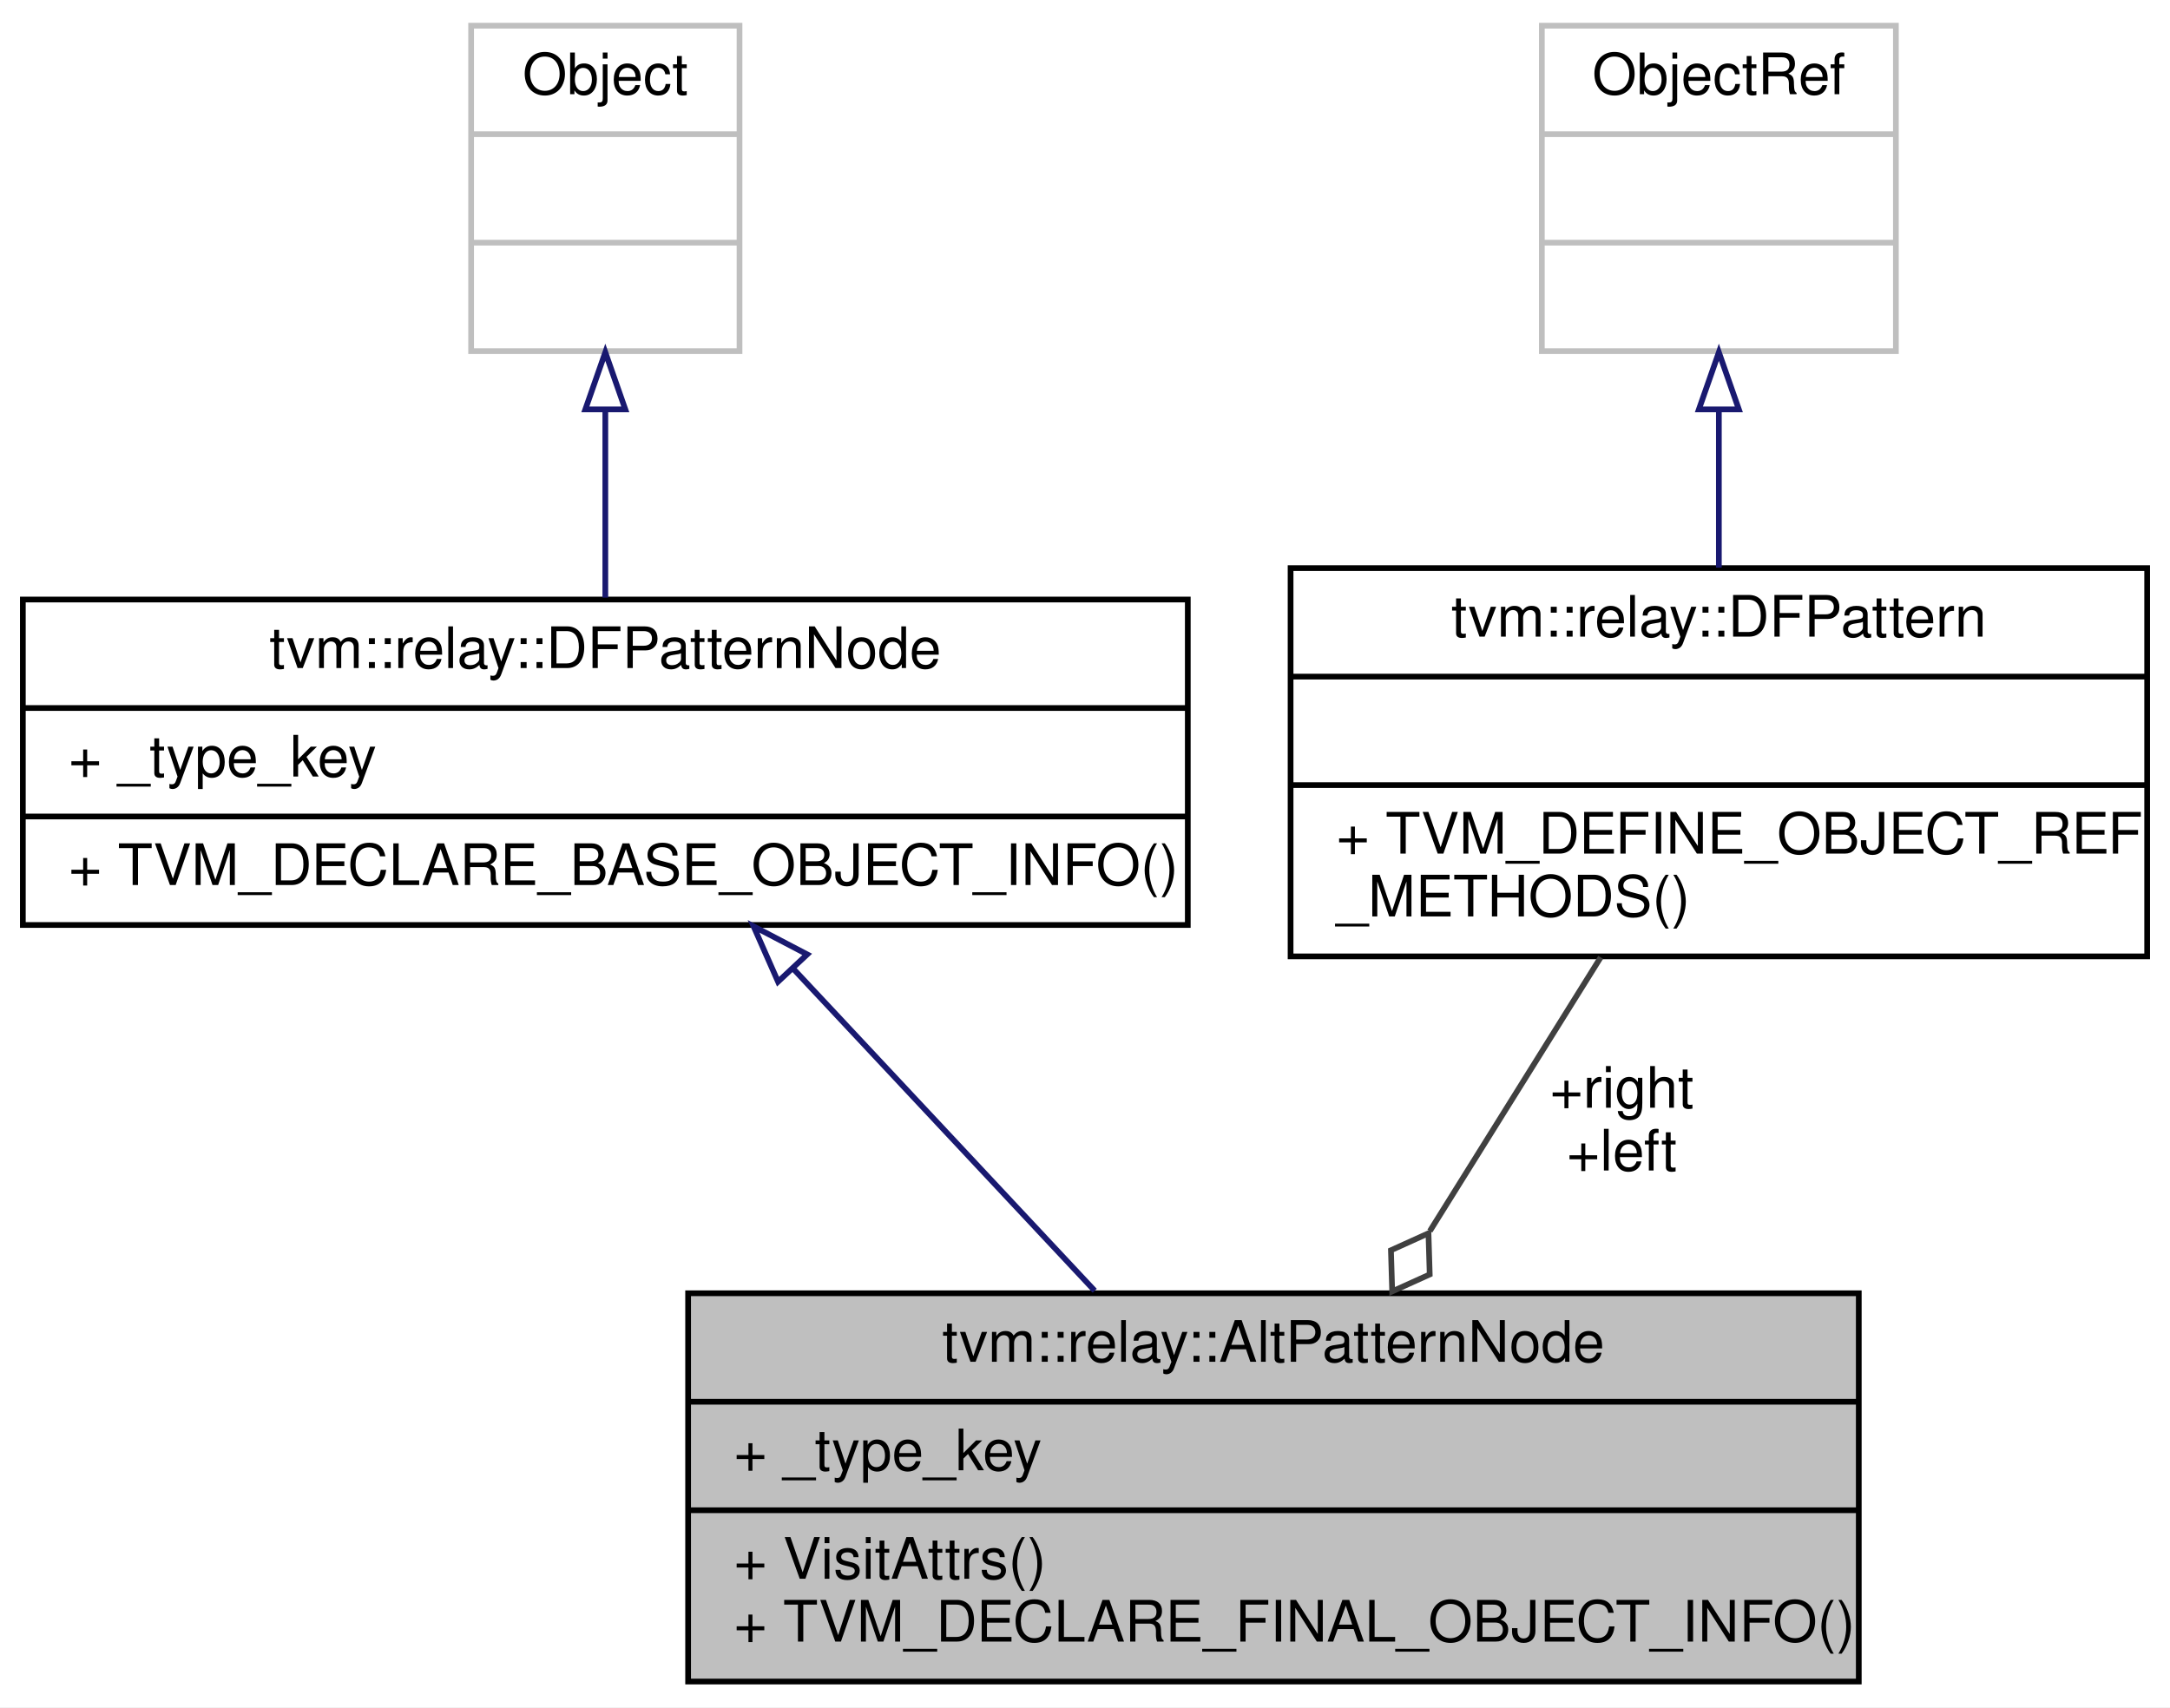
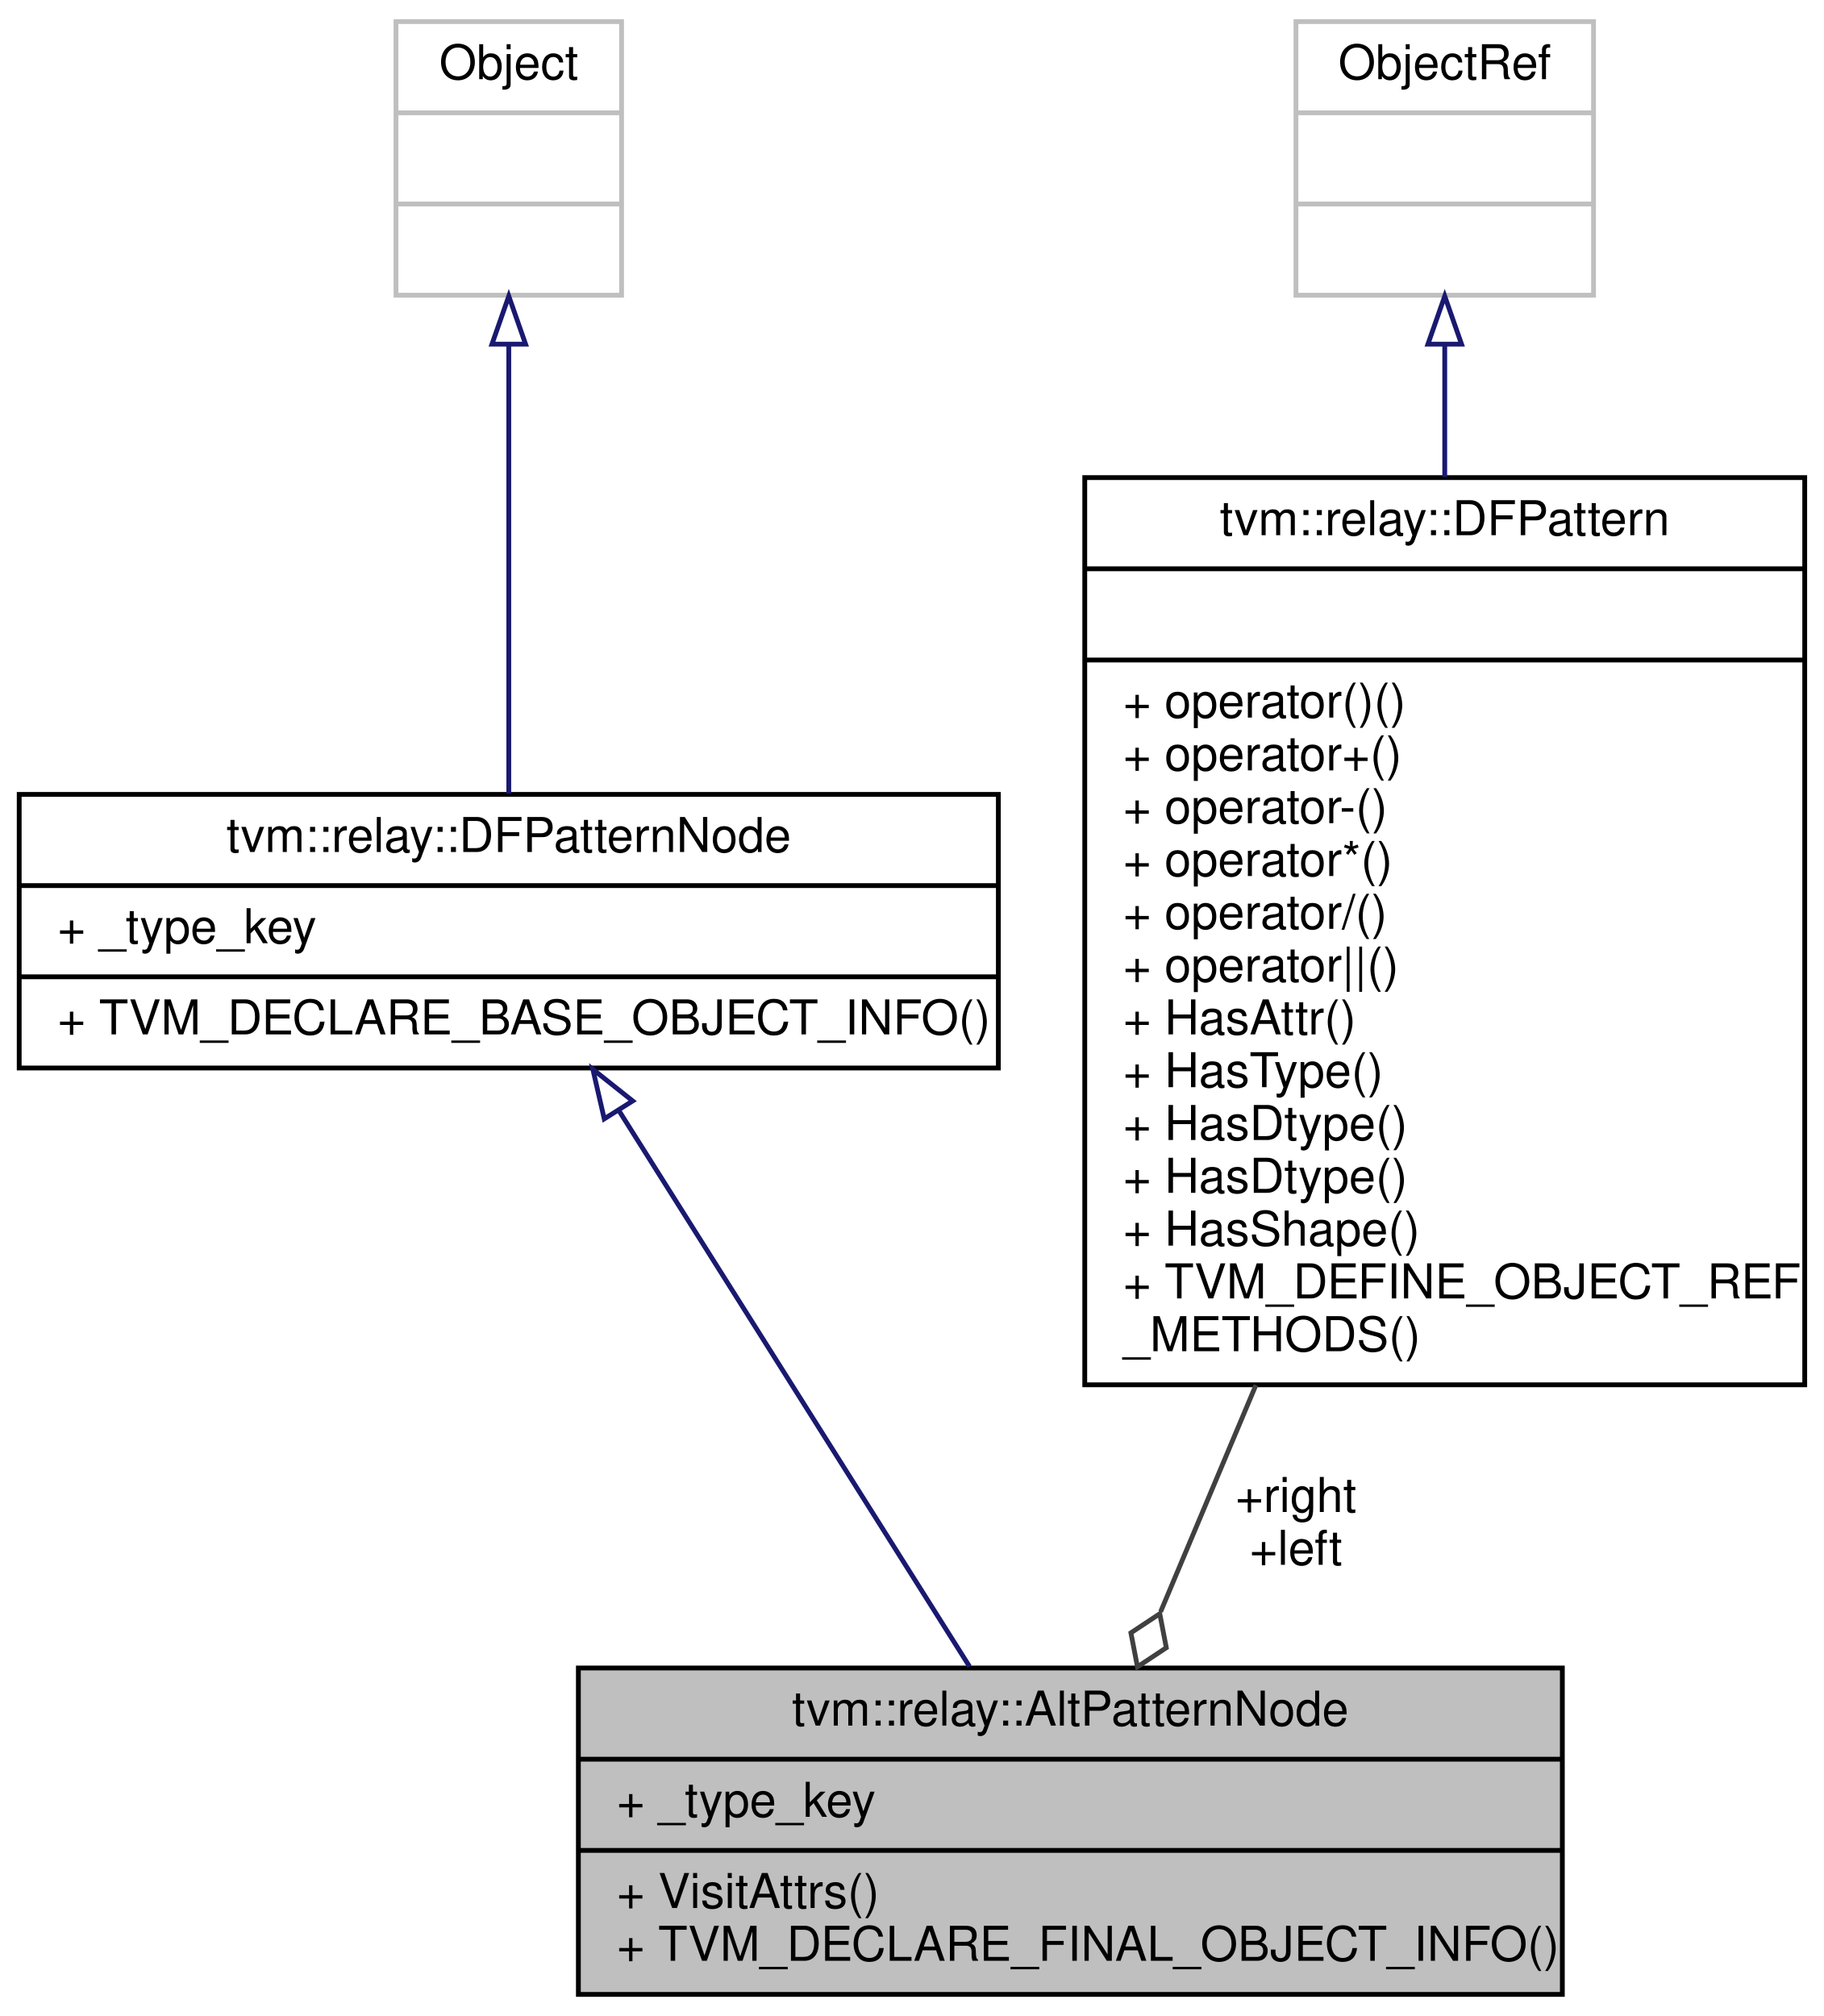
- <svg xmlns="http://www.w3.org/2000/svg" xmlns:xlink="http://www.w3.org/1999/xlink" width="380pt" height="299pt" viewBox="0.00 0.00 380.00 299.00">
-   <g id="graph0" class="graph" transform="scale(1 1) rotate(0) translate(4 295)">
-     <polygon fill="white" stroke="none" points="-4,4 -4,-295 376,-295 376,4 -4,4" />
+ <svg xmlns="http://www.w3.org/2000/svg" xmlns:xlink="http://www.w3.org/1999/xlink" width="380pt" height="420pt" viewBox="0.00 0.00 380.00 420.00">
+   <g id="graph0" class="graph" transform="scale(1 1) rotate(0) translate(4 416)">
+     <polygon fill="white" stroke="none" points="-4,4 -4,-416 376,-416 376,4 -4,4" />
    <g id="node1" class="node">
      <polygon fill="#bfbfbf" stroke="black" points="116.5,-0.5 116.5,-68.5 321.5,-68.5 321.5,-0.5 116.5,-0.5" />
      <text text-anchor="middle" x="219" y="-56.5" font-family="Helvetica,sans-Serif" font-size="10.00">tvm::relay::AltPatternNode</text>
      <polyline fill="none" stroke="black" points="116.5,-49.5 321.5,-49.5 " />
      <text text-anchor="start" x="124.5" y="-37.5" font-family="Helvetica,sans-Serif" font-size="10.00">+ _type_key</text>
      <polyline fill="none" stroke="black" points="116.5,-30.5 321.5,-30.5 " />
      <text text-anchor="start" x="124.5" y="-18.5" font-family="Helvetica,sans-Serif" font-size="10.00">+ VisitAttrs()</text>
      <text text-anchor="start" x="124.5" y="-7.5" font-family="Helvetica,sans-Serif" font-size="10.00">+ TVM_DECLARE_FINAL_OBJECT_INFO()</text>
    </g>
    <g id="node2" class="node">
      <g id="a_node2">
        <a xlink:href="classtvm_1_1relay_1_1DFPatternNode.html" target="_top" xlink:title="Base type of all dataflow patterns. ">
-           <polygon fill="white" stroke="black" points="0,-133 0,-190 204,-190 204,-133 0,-133" />
-           <text text-anchor="middle" x="102" y="-178" font-family="Helvetica,sans-Serif" font-size="10.00">tvm::relay::DFPatternNode</text>
-           <polyline fill="none" stroke="black" points="0,-171 204,-171 " />
-           <text text-anchor="start" x="8" y="-159" font-family="Helvetica,sans-Serif" font-size="10.00">+ _type_key</text>
-           <polyline fill="none" stroke="black" points="0,-152 204,-152 " />
-           <text text-anchor="start" x="8" y="-140" font-family="Helvetica,sans-Serif" font-size="10.00">+ TVM_DECLARE_BASE_OBJECT_INFO()</text>
+           <polygon fill="white" stroke="black" points="0,-193.5 0,-250.5 204,-250.5 204,-193.5 0,-193.5" />
+           <text text-anchor="middle" x="102" y="-238.5" font-family="Helvetica,sans-Serif" font-size="10.00">tvm::relay::DFPatternNode</text>
+           <polyline fill="none" stroke="black" points="0,-231.5 204,-231.5 " />
+           <text text-anchor="start" x="8" y="-219.5" font-family="Helvetica,sans-Serif" font-size="10.00">+ _type_key</text>
+           <polyline fill="none" stroke="black" points="0,-212.5 204,-212.5 " />
+           <text text-anchor="start" x="8" y="-200.5" font-family="Helvetica,sans-Serif" font-size="10.00">+ TVM_DECLARE_BASE_OBJECT_INFO()</text>
        </a>
      </g>
    </g>
    <g id="edge1" class="edge">
-       <path fill="none" stroke="midnightblue" d="M134.831,-125.424C151.386,-107.737 171.363,-86.394 187.699,-68.941" />
-       <polygon fill="none" stroke="midnightblue" points="132.244,-123.066 127.966,-132.758 137.355,-127.849 132.244,-123.066" />
+       <path fill="none" stroke="midnightblue" d="M124.948,-184.617C146.162,-150.983 177.424,-101.417 197.996,-68.802" />
+       <polygon fill="none" stroke="midnightblue" points="121.891,-182.903 119.516,-193.229 127.811,-186.638 121.891,-182.903" />
    </g>
    <g id="node3" class="node">
-       <polygon fill="white" stroke="#bfbfbf" points="78.5,-233.5 78.5,-290.5 125.5,-290.5 125.5,-233.5 78.5,-233.5" />
-       <text text-anchor="middle" x="102" y="-278.5" font-family="Helvetica,sans-Serif" font-size="10.00">Object</text>
-       <polyline fill="none" stroke="#bfbfbf" points="78.5,-271.5 125.5,-271.5 " />
-       <text text-anchor="middle" x="102" y="-259.5" font-family="Helvetica,sans-Serif" font-size="10.00"> </text>
-       <polyline fill="none" stroke="#bfbfbf" points="78.5,-252.5 125.5,-252.5 " />
-       <text text-anchor="middle" x="102" y="-240.5" font-family="Helvetica,sans-Serif" font-size="10.00"> </text>
+       <polygon fill="white" stroke="#bfbfbf" points="78.5,-354.5 78.5,-411.5 125.5,-411.5 125.5,-354.5 78.5,-354.5" />
+       <text text-anchor="middle" x="102" y="-399.5" font-family="Helvetica,sans-Serif" font-size="10.00">Object</text>
+       <polyline fill="none" stroke="#bfbfbf" points="78.5,-392.5 125.5,-392.5 " />
+       <text text-anchor="middle" x="102" y="-380.5" font-family="Helvetica,sans-Serif" font-size="10.00"> </text>
+       <polyline fill="none" stroke="#bfbfbf" points="78.5,-373.5 125.5,-373.5 " />
+       <text text-anchor="middle" x="102" y="-361.5" font-family="Helvetica,sans-Serif" font-size="10.00"> </text>
    </g>
    <g id="edge2" class="edge">
-       <path fill="none" stroke="midnightblue" d="M102,-223.15C102,-212.232 102,-200.523 102,-190.333" />
-       <polygon fill="none" stroke="midnightblue" points="98.5,-223.3 102,-233.3 105.5,-223.3 98.5,-223.3" />
+       <path fill="none" stroke="midnightblue" d="M102,-344.212C102,-315.455 102,-276.54 102,-250.645" />
+       <polygon fill="none" stroke="midnightblue" points="98.5,-344.304 102,-354.304 105.5,-344.304 98.5,-344.304" />
    </g>
    <g id="node4" class="node">
      <g id="a_node4">
        <a xlink:href="classtvm_1_1relay_1_1DFPattern.html" target="_top" xlink:title="Managed reference to dataflow patterns. ">
-           <polygon fill="white" stroke="black" points="222,-127.5 222,-195.5 372,-195.5 372,-127.5 222,-127.5" />
-           <text text-anchor="middle" x="297" y="-183.5" font-family="Helvetica,sans-Serif" font-size="10.00">tvm::relay::DFPattern</text>
-           <polyline fill="none" stroke="black" points="222,-176.5 372,-176.5 " />
-           <text text-anchor="middle" x="297" y="-164.5" font-family="Helvetica,sans-Serif" font-size="10.00"> </text>
-           <polyline fill="none" stroke="black" points="222,-157.5 372,-157.5 " />
+           <polygon fill="white" stroke="black" points="222,-127.5 222,-316.5 372,-316.5 372,-127.5 222,-127.5" />
+           <text text-anchor="middle" x="297" y="-304.5" font-family="Helvetica,sans-Serif" font-size="10.00">tvm::relay::DFPattern</text>
+           <polyline fill="none" stroke="black" points="222,-297.5 372,-297.5 " />
+           <text text-anchor="middle" x="297" y="-285.5" font-family="Helvetica,sans-Serif" font-size="10.00"> </text>
+           <polyline fill="none" stroke="black" points="222,-278.5 372,-278.5 " />
+           <text text-anchor="start" x="230" y="-266.5" font-family="Helvetica,sans-Serif" font-size="10.00">+ operator()()</text>
+           <text text-anchor="start" x="230" y="-255.5" font-family="Helvetica,sans-Serif" font-size="10.00">+ operator+()</text>
+           <text text-anchor="start" x="230" y="-244.5" font-family="Helvetica,sans-Serif" font-size="10.00">+ operator-()</text>
+           <text text-anchor="start" x="230" y="-233.5" font-family="Helvetica,sans-Serif" font-size="10.00">+ operator*()</text>
+           <text text-anchor="start" x="230" y="-222.5" font-family="Helvetica,sans-Serif" font-size="10.00">+ operator/()</text>
+           <text text-anchor="start" x="230" y="-211.5" font-family="Helvetica,sans-Serif" font-size="10.00">+ operator||()</text>
+           <text text-anchor="start" x="230" y="-200.5" font-family="Helvetica,sans-Serif" font-size="10.00">+ HasAttr()</text>
+           <text text-anchor="start" x="230" y="-189.5" font-family="Helvetica,sans-Serif" font-size="10.00">+ HasType()</text>
+           <text text-anchor="start" x="230" y="-178.5" font-family="Helvetica,sans-Serif" font-size="10.00">+ HasDtype()</text>
+           <text text-anchor="start" x="230" y="-167.5" font-family="Helvetica,sans-Serif" font-size="10.00">+ HasDtype()</text>
+           <text text-anchor="start" x="230" y="-156.5" font-family="Helvetica,sans-Serif" font-size="10.00">+ HasShape()</text>
          <text text-anchor="start" x="230" y="-145.5" font-family="Helvetica,sans-Serif" font-size="10.00">+ TVM_DEFINE_OBJECT_REF</text>
          <text text-anchor="start" x="230" y="-134.5" font-family="Helvetica,sans-Serif" font-size="10.00">_METHODS()</text>
        </a>
      </g>
    </g>
    <g id="edge3" class="edge">
-       <path fill="none" stroke="#404040" d="M276.302,-127.33C267.135,-112.639 256.222,-95.151 246.392,-79.398" />
-       <polygon fill="none" stroke="#404040" points="246.147,-79.005 239.577,-76.032 239.795,-68.825 246.364,-71.797 246.147,-79.005" />
-       <text text-anchor="middle" x="280" y="-101" font-family="Helvetica,sans-Serif" font-size="10.00"> +right</text>
-       <text text-anchor="middle" x="280" y="-90" font-family="Helvetica,sans-Serif" font-size="10.00">+left</text>
+       <path fill="none" stroke="#404040" d="M257.657,-127.435C250.736,-110.974 243.829,-94.547 237.808,-80.229" />
+       <polygon fill="none" stroke="#404040" points="237.63,-79.805 231.617,-75.825 232.978,-68.743 238.991,-72.724 237.63,-79.805" />
+       <text text-anchor="middle" x="266" y="-101" font-family="Helvetica,sans-Serif" font-size="10.00"> +right</text>
+       <text text-anchor="middle" x="266" y="-90" font-family="Helvetica,sans-Serif" font-size="10.00">+left</text>
    </g>
    <g id="node5" class="node">
-       <polygon fill="white" stroke="#bfbfbf" points="266,-233.5 266,-290.5 328,-290.5 328,-233.5 266,-233.5" />
-       <text text-anchor="middle" x="297" y="-278.5" font-family="Helvetica,sans-Serif" font-size="10.00">ObjectRef</text>
-       <polyline fill="none" stroke="#bfbfbf" points="266,-271.5 328,-271.5 " />
-       <text text-anchor="middle" x="297" y="-259.5" font-family="Helvetica,sans-Serif" font-size="10.00"> </text>
-       <polyline fill="none" stroke="#bfbfbf" points="266,-252.5 328,-252.5 " />
-       <text text-anchor="middle" x="297" y="-240.5" font-family="Helvetica,sans-Serif" font-size="10.00"> </text>
+       <polygon fill="white" stroke="#bfbfbf" points="266,-354.5 266,-411.5 328,-411.5 328,-354.5 266,-354.5" />
+       <text text-anchor="middle" x="297" y="-399.5" font-family="Helvetica,sans-Serif" font-size="10.00">ObjectRef</text>
+       <polyline fill="none" stroke="#bfbfbf" points="266,-392.5 328,-392.5 " />
+       <text text-anchor="middle" x="297" y="-380.5" font-family="Helvetica,sans-Serif" font-size="10.00"> </text>
+       <polyline fill="none" stroke="#bfbfbf" points="266,-373.5 328,-373.5 " />
+       <text text-anchor="middle" x="297" y="-361.5" font-family="Helvetica,sans-Serif" font-size="10.00"> </text>
    </g>
    <g id="edge4" class="edge">
-       <path fill="none" stroke="midnightblue" d="M297,-223.007C297,-213.962 297,-204.383 297,-195.578" />
-       <polygon fill="none" stroke="midnightblue" points="293.5,-223.3 297,-233.3 300.5,-223.3 293.5,-223.3" />
+       <path fill="none" stroke="midnightblue" d="M297,-344.078C297,-335.598 297,-326.241 297,-316.597" />
+       <polygon fill="none" stroke="midnightblue" points="293.5,-344.304 297,-354.304 300.5,-344.304 293.5,-344.304" />
    </g>
  </g>
</svg>
